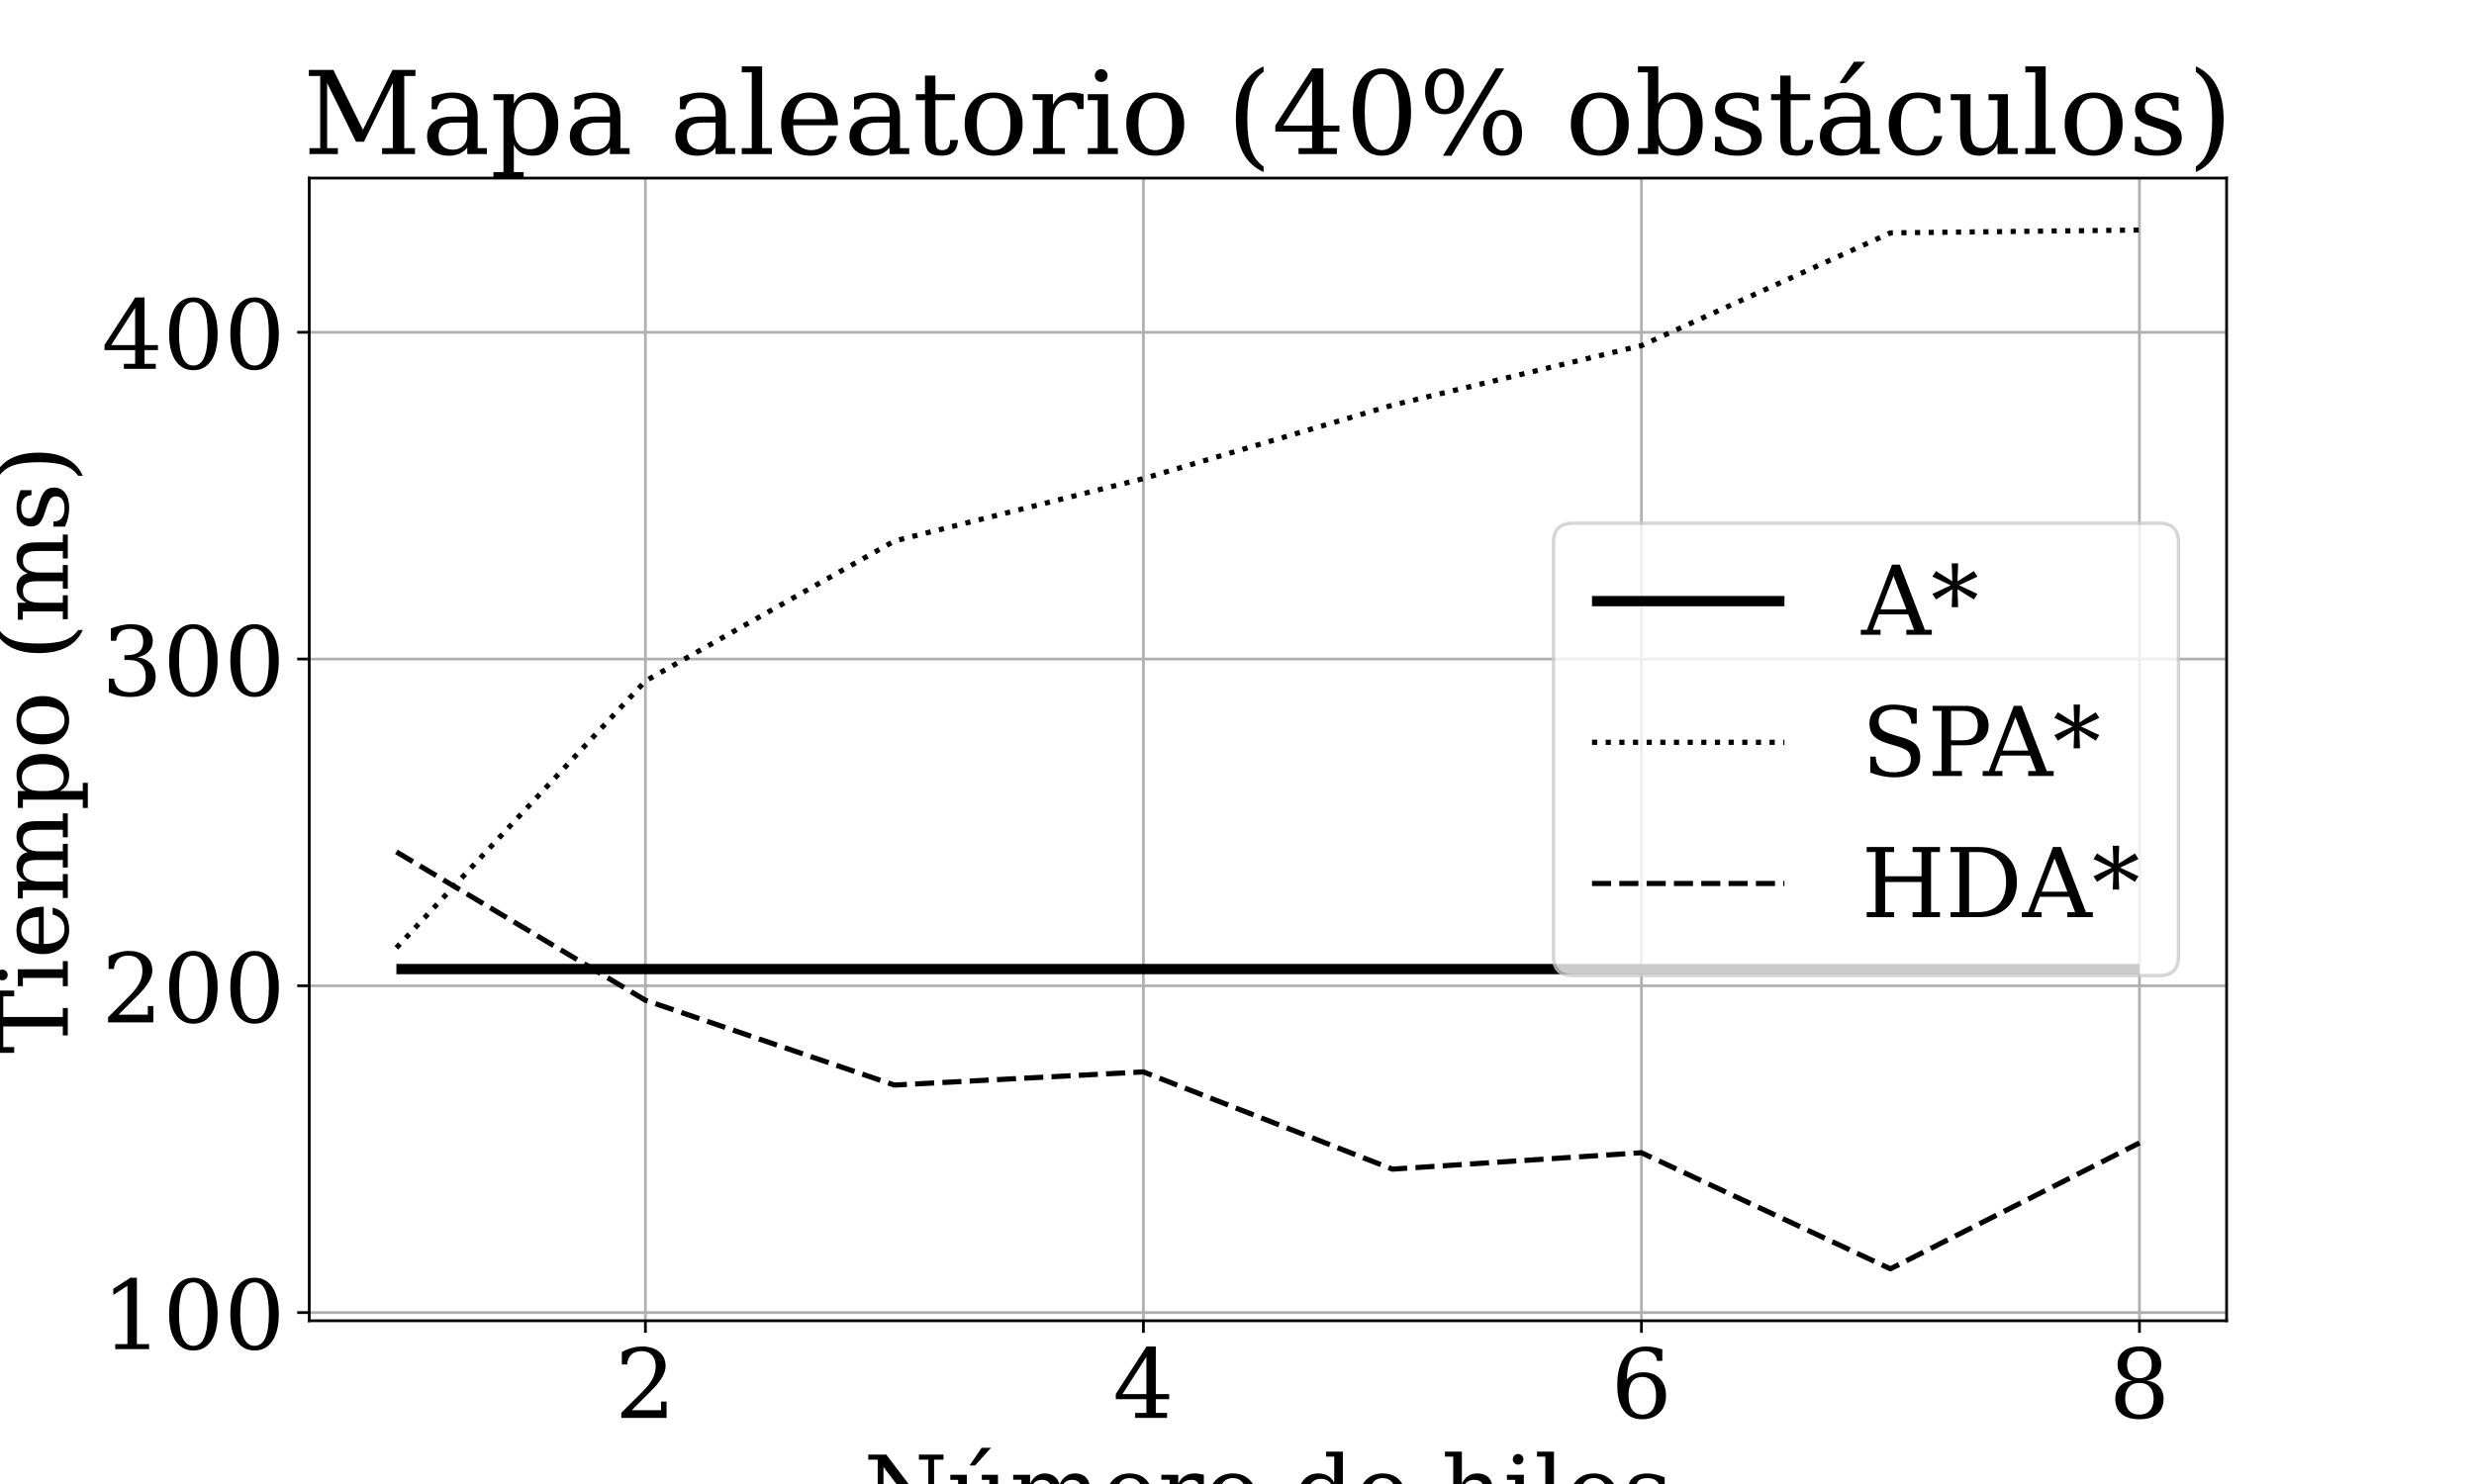
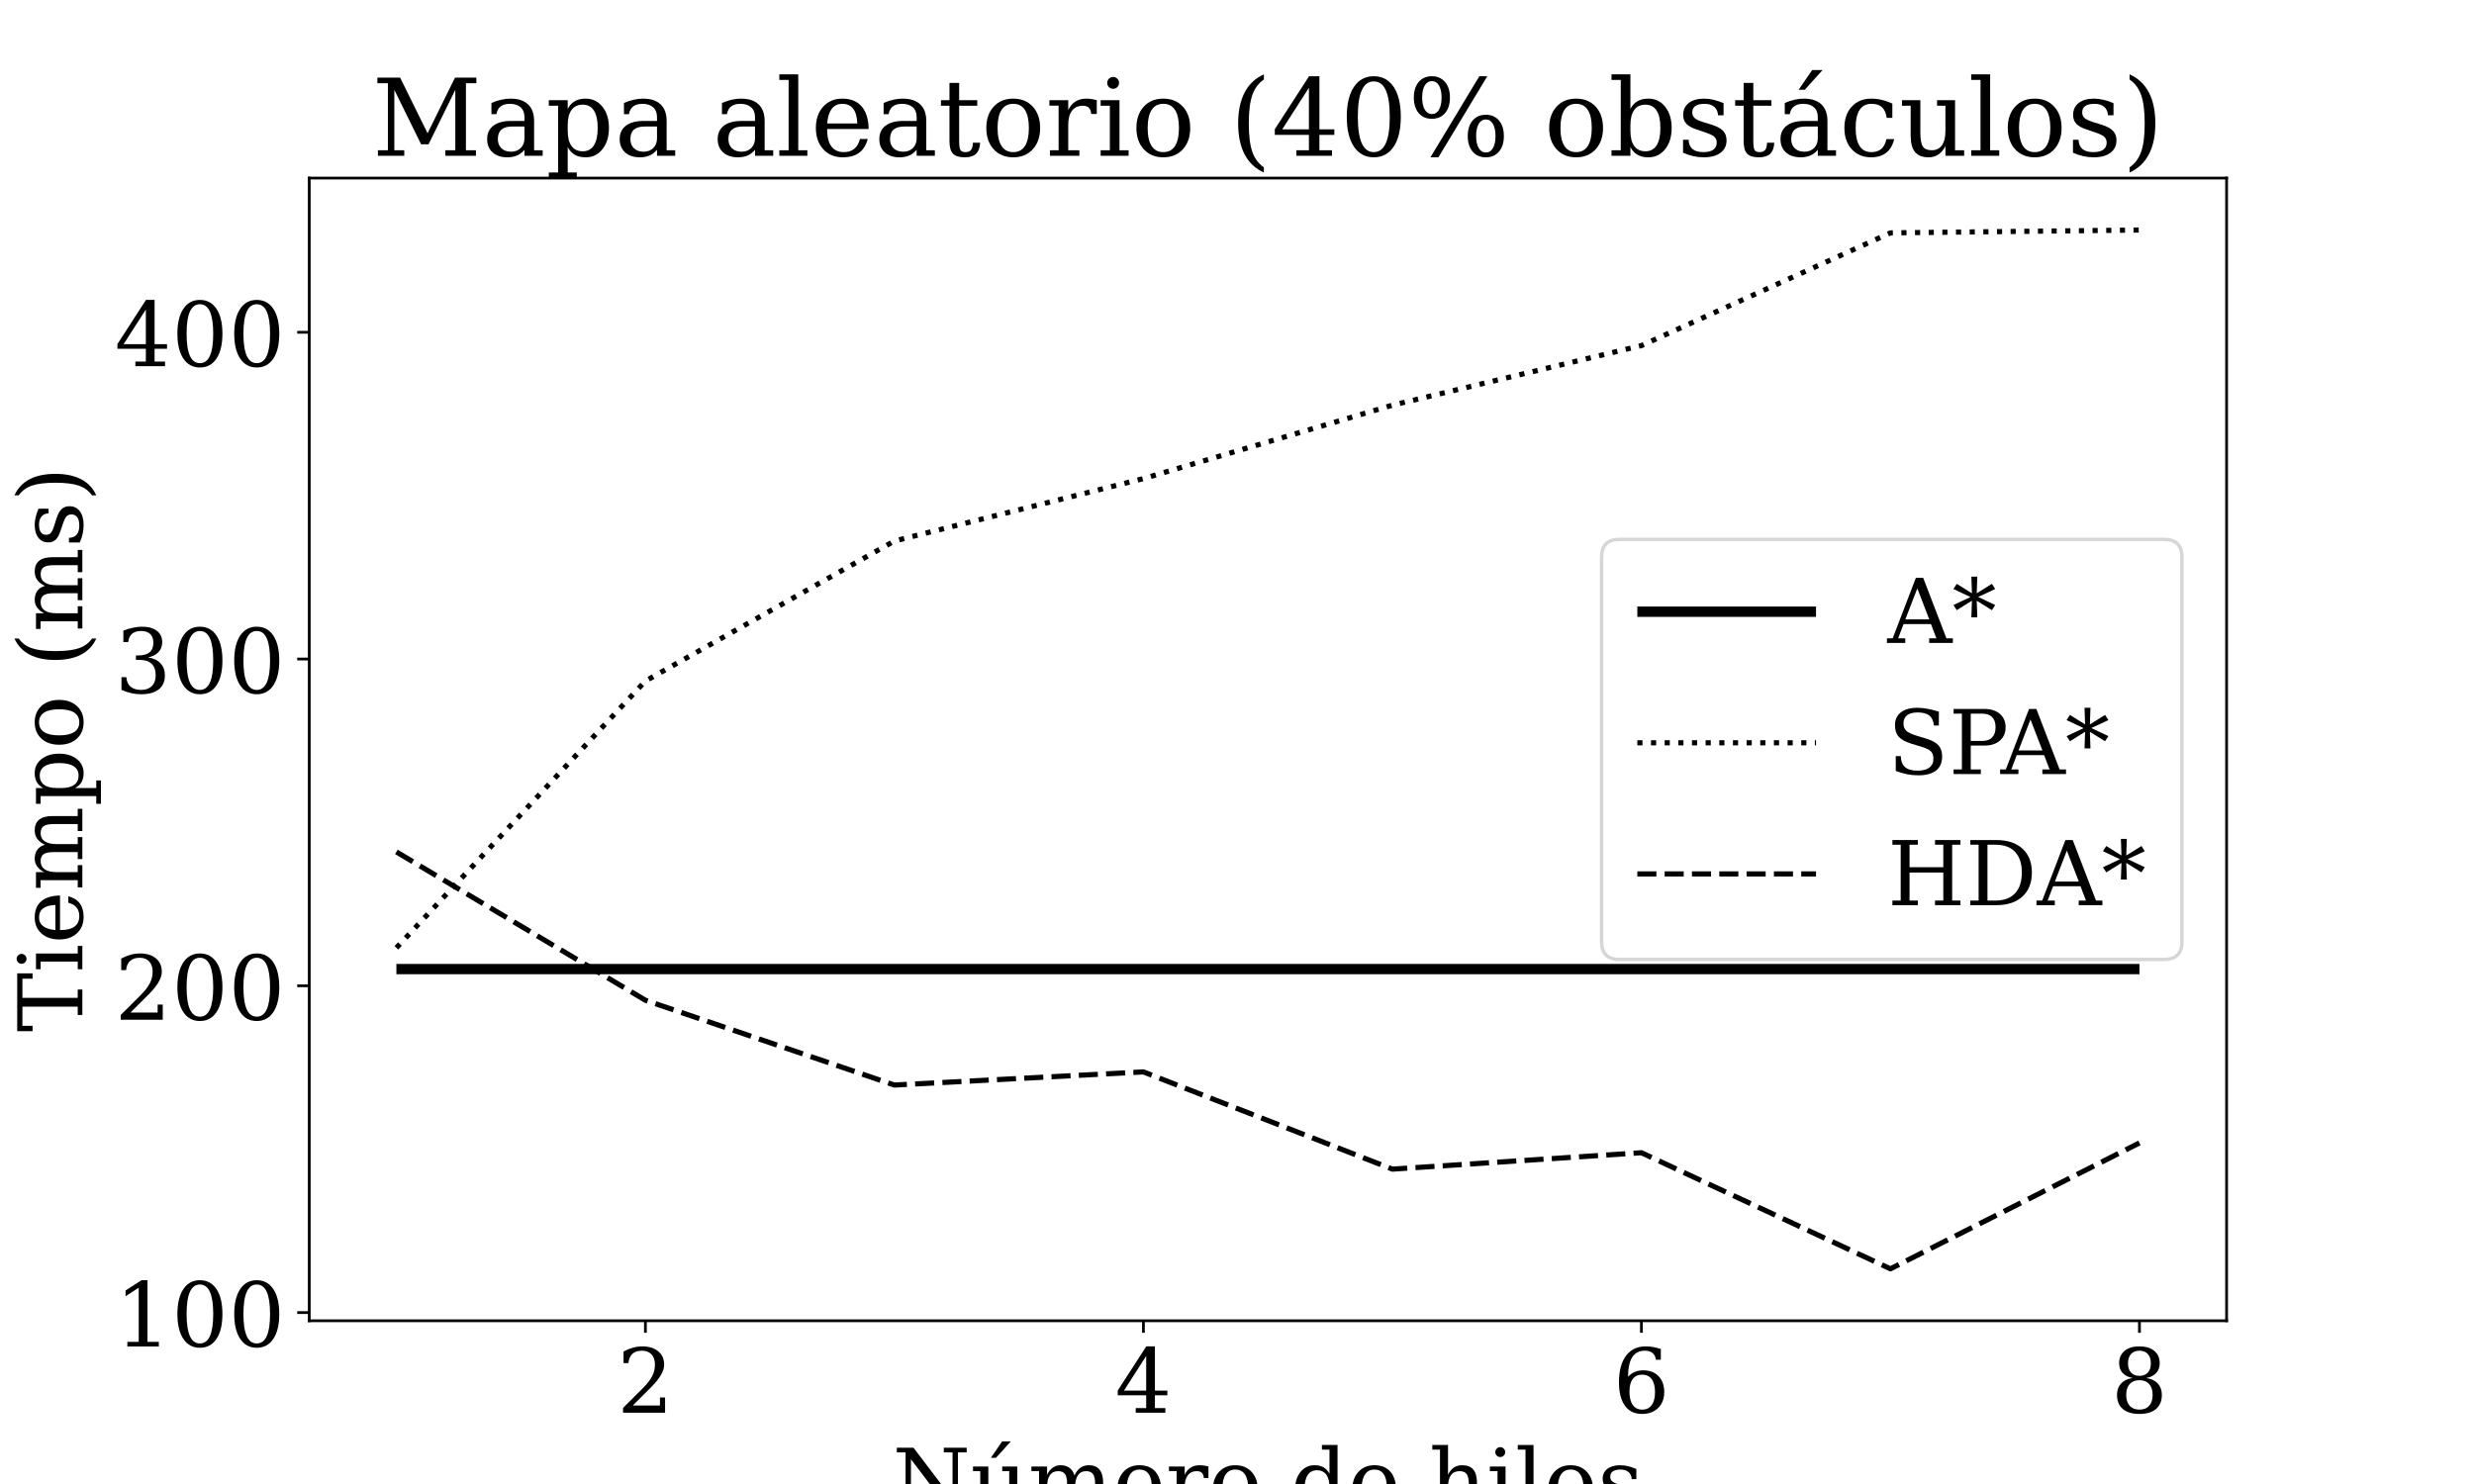
<svg xmlns="http://www.w3.org/2000/svg" xmlns:xlink="http://www.w3.org/1999/xlink" width="720pt" height="432pt" viewBox="0 0 720 432" version="1.1">
  <defs>
    <style type="text/css">*{stroke-linejoin: round; stroke-linecap: butt}</style>
  </defs>
  <g id="figure_1">
    <g id="patch_1">
      <path d="M 0 432  L 720 432  L 720 0  L 0 0  z " style="fill: #ffffff" />
    </g>
    <g id="axes_1">
      <g id="patch_2">
        <path d="M 90 384.48  L 648 384.48  L 648 51.84  L 90 51.84  z " style="fill: #ffffff" />
      </g>
      <g id="matplotlib.axis_1">
        <g id="xtick_1">
          <g id="line2d_1">
-             <path d="M 187.831 384.48  L 187.831 51.84  " clip-path="url(#pb62ec32f4c)" style="fill: none; stroke: #b0b0b0; stroke-width: 0.8; stroke-linecap: square" />
-           </g>
+             <defs>
+               <path id="m785cb57c85" d="M 0 0  L 0 3.5  " style="stroke: #000000; stroke-width: 0.8" />
+             </defs>
+             <g>
+               <use xlink:href="#m785cb57c85" x="187.831" y="384.48" style="stroke: #000000; stroke-width: 0.8" />
+             </g>
+           </g>
+           <g id="text_1">
+             <g transform="translate(179.5599 411.2359) scale(0.26 -0.26)">
+               <defs>
+                 <path id="DejaVuSerif-32" d="M 819 3553  L 469 3553  L 469 4384  Q 803 4563 1142 4656  Q 1481 4750 1806 4750  Q 2534 4750 2956 4397  Q 3378 4044 3378 3438  Q 3378 2753 2422 1800  Q 2347 1728 2309 1691  L 1131 513  L 3078 513  L 3078 1088  L 3444 1088  L 3444 0  L 434 0  L 434 341  L 1850 1753  Q 2319 2222 2519 2614  Q 2719 3006 2719 3438  Q 2719 3909 2473 4175  Q 2228 4441 1797 4441  Q 1350 4441 1106 4219  Q 863 3997 819 3553  z " transform="scale(0.015625)" />
+               </defs>
+               <use xlink:href="#DejaVuSerif-32" />
+             </g>
+           </g>
+         </g>
+         <g id="xtick_2">
          <g id="line2d_2">
-             <defs>
-               <path id="m401ab10295" d="M 0 0  L 0 3.5  " style="stroke: #000000; stroke-width: 0.8" />
-             </defs>
-             <g>
-               <use xlink:href="#m401ab10295" x="187.831" y="384.48" style="stroke: #000000; stroke-width: 0.8" />
-             </g>
-           </g>
-           <g id="text_1">
-             <g transform="translate(178.9237 412.7556) scale(0.28 -0.28)">
-               <defs>
-                 <path id="DejaVuSerif-32" d="M 819 3553  L 469 3553  L 469 4384  Q 803 4563 1142 4656  Q 1481 4750 1806 4750  Q 2534 4750 2956 4397  Q 3378 4044 3378 3438  Q 3378 2753 2422 1800  Q 2347 1728 2309 1691  L 1131 513  L 3078 513  L 3078 1088  L 3444 1088  L 3444 0  L 434 0  L 434 341  L 1850 1753  Q 2319 2222 2519 2614  Q 2719 3006 2719 3438  Q 2719 3909 2473 4175  Q 2228 4441 1797 4441  Q 1350 4441 1106 4219  Q 863 3997 819 3553  z " transform="scale(0.015625)" />
-               </defs>
-               <use xlink:href="#DejaVuSerif-32" />
-             </g>
-           </g>
-         </g>
-         <g id="xtick_2">
+             <g>
+               <use xlink:href="#m785cb57c85" x="332.766" y="384.48" style="stroke: #000000; stroke-width: 0.8" />
+             </g>
+           </g>
+           <g id="text_2">
+             <g transform="translate(324.495 411.2359) scale(0.26 -0.26)">
+               <defs>
+                 <path id="DejaVuSerif-34" d="M 2234 1581  L 2234 4063  L 641 1581  L 2234 1581  z M 3609 0  L 1484 0  L 1484 331  L 2234 331  L 2234 1247  L 197 1247  L 197 1588  L 2241 4750  L 2859 4750  L 2859 1581  L 3750 1581  L 3750 1247  L 2859 1247  L 2859 331  L 3609 331  L 3609 0  z " transform="scale(0.015625)" />
+               </defs>
+               <use xlink:href="#DejaVuSerif-34" />
+             </g>
+           </g>
+         </g>
+         <g id="xtick_3">
          <g id="line2d_3">
-             <path d="M 332.766 384.48  L 332.766 51.84  " clip-path="url(#pb62ec32f4c)" style="fill: none; stroke: #b0b0b0; stroke-width: 0.8; stroke-linecap: square" />
-           </g>
+             <g>
+               <use xlink:href="#m785cb57c85" x="477.701" y="384.48" style="stroke: #000000; stroke-width: 0.8" />
+             </g>
+           </g>
+           <g id="text_3">
+             <g transform="translate(469.43 411.2359) scale(0.26 -0.26)">
+               <defs>
+                 <path id="DejaVuSerif-36" d="M 2094 219  Q 2534 219 2771 542  Q 3009 866 3009 1472  Q 3009 2078 2771 2401  Q 2534 2725 2094 2725  Q 1647 2725 1412 2412  Q 1178 2100 1178 1509  Q 1178 888 1415 553  Q 1653 219 2094 219  z M 1075 2569  Q 1288 2803 1556 2918  Q 1825 3034 2163 3034  Q 2859 3034 3264 2615  Q 3669 2197 3669 1472  Q 3669 763 3233 336  Q 2797 -91 2069 -91  Q 1278 -91 853 498  Q 428 1088 428 2181  Q 428 3406 931 4078  Q 1434 4750 2350 4750  Q 2597 4750 2869 4703  Q 3141 4656 3425 4563  L 3425 3794  L 3072 3794  Q 3034 4109 2831 4275  Q 2628 4441 2284 4441  Q 1678 4441 1381 3981  Q 1084 3522 1075 2569  z " transform="scale(0.015625)" />
+               </defs>
+               <use xlink:href="#DejaVuSerif-36" />
+             </g>
+           </g>
+         </g>
+         <g id="xtick_4">
          <g id="line2d_4">
            <g>
-               <use xlink:href="#m401ab10295" x="332.766" y="384.48" style="stroke: #000000; stroke-width: 0.8" />
-             </g>
-           </g>
-           <g id="text_2">
-             <g transform="translate(323.8587 412.7556) scale(0.28 -0.28)">
-               <defs>
-                 <path id="DejaVuSerif-34" d="M 2234 1581  L 2234 4063  L 641 1581  L 2234 1581  z M 3609 0  L 1484 0  L 1484 331  L 2234 331  L 2234 1247  L 197 1247  L 197 1588  L 2241 4750  L 2859 4750  L 2859 1581  L 3750 1581  L 3750 1247  L 2859 1247  L 2859 331  L 3609 331  L 3609 0  z " transform="scale(0.015625)" />
-               </defs>
-               <use xlink:href="#DejaVuSerif-34" />
-             </g>
-           </g>
-         </g>
-         <g id="xtick_3">
-           <g id="line2d_5">
-             <path d="M 477.701 384.48  L 477.701 51.84  " clip-path="url(#pb62ec32f4c)" style="fill: none; stroke: #b0b0b0; stroke-width: 0.8; stroke-linecap: square" />
-           </g>
-           <g id="line2d_6">
-             <g>
-               <use xlink:href="#m401ab10295" x="477.701" y="384.48" style="stroke: #000000; stroke-width: 0.8" />
-             </g>
-           </g>
-           <g id="text_3">
-             <g transform="translate(468.7938 412.7556) scale(0.28 -0.28)">
-               <defs>
-                 <path id="DejaVuSerif-36" d="M 2094 219  Q 2534 219 2771 542  Q 3009 866 3009 1472  Q 3009 2078 2771 2401  Q 2534 2725 2094 2725  Q 1647 2725 1412 2412  Q 1178 2100 1178 1509  Q 1178 888 1415 553  Q 1653 219 2094 219  z M 1075 2569  Q 1288 2803 1556 2918  Q 1825 3034 2163 3034  Q 2859 3034 3264 2615  Q 3669 2197 3669 1472  Q 3669 763 3233 336  Q 2797 -91 2069 -91  Q 1278 -91 853 498  Q 428 1088 428 2181  Q 428 3406 931 4078  Q 1434 4750 2350 4750  Q 2597 4750 2869 4703  Q 3141 4656 3425 4563  L 3425 3794  L 3072 3794  Q 3034 4109 2831 4275  Q 2628 4441 2284 4441  Q 1678 4441 1381 3981  Q 1084 3522 1075 2569  z " transform="scale(0.015625)" />
-               </defs>
-               <use xlink:href="#DejaVuSerif-36" />
-             </g>
-           </g>
-         </g>
-         <g id="xtick_4">
-           <g id="line2d_7">
-             <path d="M 622.636 384.48  L 622.636 51.84  " clip-path="url(#pb62ec32f4c)" style="fill: none; stroke: #b0b0b0; stroke-width: 0.8; stroke-linecap: square" />
-           </g>
-           <g id="line2d_8">
-             <g>
-               <use xlink:href="#m401ab10295" x="622.636" y="384.48" style="stroke: #000000; stroke-width: 0.8" />
+               <use xlink:href="#m785cb57c85" x="622.636" y="384.48" style="stroke: #000000; stroke-width: 0.8" />
            </g>
          </g>
          <g id="text_4">
-             <g transform="translate(613.7289 412.7556) scale(0.28 -0.28)">
+             <g transform="translate(614.3651 411.2359) scale(0.26 -0.26)">
              <defs>
                <path id="DejaVuSerif-38" d="M 2981 1275  Q 2981 1775 2732 2051  Q 2484 2328 2034 2328  Q 1584 2328 1336 2051  Q 1088 1775 1088 1275  Q 1088 772 1336 495  Q 1584 219 2034 219  Q 2484 219 2732 495  Q 2981 772 2981 1275  z M 2853 3541  Q 2853 3966 2637 4203  Q 2422 4441 2034 4441  Q 1650 4441 1433 4203  Q 1216 3966 1216 3541  Q 1216 3113 1433 2875  Q 1650 2638 2034 2638  Q 2422 2638 2637 2875  Q 2853 3113 2853 3541  z M 2516 2484  Q 3047 2413 3344 2092  Q 3641 1772 3641 1275  Q 3641 619 3225 264  Q 2809 -91 2034 -91  Q 1263 -91 845 264  Q 428 619 428 1275  Q 428 1772 725 2092  Q 1022 2413 1556 2484  Q 1084 2569 832 2842  Q 581 3116 581 3541  Q 581 4103 968 4426  Q 1356 4750 2034 4750  Q 2713 4750 3100 4426  Q 3488 4103 3488 3541  Q 3488 3116 3236 2842  Q 2984 2569 2516 2484  z " transform="scale(0.015625)" />
              </defs>
              <use xlink:href="#DejaVuSerif-38" />
            </g>
          </g>
        </g>
        <g id="text_5">
-           <g transform="translate(251.3191 443.8544) scale(0.28 -0.28)">
+           <g transform="translate(259.7248 440.3991) scale(0.26 -0.26)">
            <defs>
              <path id="DejaVuSerif-4e" d="M 313 0  L 313 331  L 941 331  L 941 4331  L 313 4331  L 313 4666  L 1509 4666  L 4306 984  L 4306 4331  L 3681 4331  L 3681 4666  L 5319 4666  L 5319 4331  L 4691 4331  L 4691 -91  L 4313 -91  L 1325 3841  L 1325 331  L 1953 331  L 1953 0  L 313 0  z " transform="scale(0.015625)" />
              <path id="DejaVuSerif-fa" d="M 2266 3322  L 3341 3322  L 3341 331  L 3884 331  L 3884 0  L 2766 0  L 2766 588  Q 2606 256 2353 82  Q 2100 -91 1766 -91  Q 1213 -91 952 223  Q 691 538 691 1209  L 691 2988  L 172 2988  L 172 3322  L 1269 3322  L 1269 1388  Q 1269 781 1417 556  Q 1566 331 1947 331  Q 2347 331 2556 625  Q 2766 919 2766 1478  L 2766 2988  L 2266 2988  L 2266 3322  z M 2258 5119  L 2880 5119  L 1818 3944  L 1452 3944  L 2258 5119  z " transform="scale(0.015625)" />
              <path id="DejaVuSerif-6d" d="M 3316 2675  Q 3481 3041 3739 3227  Q 3997 3413 4341 3413  Q 4863 3413 5119 3089  Q 5375 2766 5375 2113  L 5375 331  L 5894 331  L 5894 0  L 4300 0  L 4300 331  L 4800 331  L 4800 2047  Q 4800 2556 4650 2772  Q 4500 2988 4153 2988  Q 3769 2988 3567 2697  Q 3366 2406 3366 1850  L 3366 331  L 3866 331  L 3866 0  L 2291 0  L 2291 331  L 2791 331  L 2791 2069  Q 2791 2566 2641 2777  Q 2491 2988 2144 2988  Q 1759 2988 1557 2697  Q 1356 2406 1356 1850  L 1356 331  L 1856 331  L 1856 0  L 263 0  L 263 331  L 781 331  L 781 2994  L 231 2994  L 231 3322  L 1356 3322  L 1356 2731  Q 1516 3063 1762 3238  Q 2009 3413 2322 3413  Q 2709 3413 2968 3220  Q 3228 3028 3316 2675  z " transform="scale(0.015625)" />
              <path id="DejaVuSerif-65" d="M 3469 1600  L 991 1600  L 991 1575  Q 991 903 1244 561  Q 1497 219 1991 219  Q 2369 219 2611 417  Q 2853 616 2950 1006  L 3413 1006  Q 3275 459 2904 184  Q 2534 -91 1931 -91  Q 1203 -91 761 389  Q 319 869 319 1663  Q 319 2450 753 2931  Q 1188 3413 1894 3413  Q 2647 3413 3050 2948  Q 3453 2484 3469 1600  z M 2791 1931  Q 2772 2513 2545 2808  Q 2319 3103 1894 3103  Q 1497 3103 1269 2806  Q 1041 2509 991 1931  L 2791 1931  z " transform="scale(0.015625)" />
              <path id="DejaVuSerif-72" d="M 3059 3328  L 3059 2497  L 2728 2497  Q 2713 2744 2591 2866  Q 2469 2988 2234 2988  Q 1809 2988 1582 2694  Q 1356 2400 1356 1850  L 1356 331  L 2022 331  L 2022 0  L 263 0  L 263 331  L 781 331  L 781 2994  L 231 2994  L 231 3322  L 1356 3322  L 1356 2731  Q 1525 3078 1790 3245  Q 2056 3413 2438 3413  Q 2578 3413 2733 3391  Q 2888 3369 3059 3328  z " transform="scale(0.015625)" />
              <path id="DejaVuSerif-6f" d="M 1925 219  Q 2388 219 2623 584  Q 2859 950 2859 1663  Q 2859 2375 2623 2739  Q 2388 3103 1925 3103  Q 1463 3103 1227 2739  Q 991 2375 991 1663  Q 991 950 1228 584  Q 1466 219 1925 219  z M 1925 -91  Q 1200 -91 759 389  Q 319 869 319 1663  Q 319 2456 758 2934  Q 1197 3413 1925 3413  Q 2653 3413 3092 2934  Q 3531 2456 3531 1663  Q 3531 869 3092 389  Q 2653 -91 1925 -91  z " transform="scale(0.015625)" />
              <path id="DejaVuSerif-20" transform="scale(0.015625)" />
              <path id="DejaVuSerif-64" d="M 3359 331  L 3909 331  L 3909 0  L 2784 0  L 2784 519  Q 2616 206 2355 57  Q 2094 -91 1709 -91  Q 1097 -91 708 395  Q 319 881 319 1663  Q 319 2444 706 2928  Q 1094 3413 1709 3413  Q 2094 3413 2355 3264  Q 2616 3116 2784 2803  L 2784 4531  L 2241 4531  L 2241 4863  L 3359 4863  L 3359 331  z M 2784 1497  L 2784 1825  Q 2784 2422 2554 2737  Q 2325 3053 1888 3053  Q 1444 3053 1217 2703  Q 991 2353 991 1663  Q 991 975 1217 622  Q 1444 269 1888 269  Q 2325 269 2554 583  Q 2784 897 2784 1497  z " transform="scale(0.015625)" />
              <path id="DejaVuSerif-68" d="M 263 0  L 263 331  L 781 331  L 781 4531  L 231 4531  L 231 4863  L 1356 4863  L 1356 2731  Q 1516 3069 1770 3241  Q 2025 3413 2363 3413  Q 2913 3413 3172 3097  Q 3431 2781 3431 2113  L 3431 331  L 3944 331  L 3944 0  L 2356 0  L 2356 331  L 2853 331  L 2853 1931  Q 2853 2541 2704 2764  Q 2556 2988 2175 2988  Q 1775 2988 1565 2697  Q 1356 2406 1356 1850  L 1356 331  L 1856 331  L 1856 0  L 263 0  z " transform="scale(0.015625)" />
              <path id="DejaVuSerif-69" d="M 622 4353  Q 622 4497 726 4603  Q 831 4709 978 4709  Q 1122 4709 1226 4603  Q 1331 4497 1331 4353  Q 1331 4206 1228 4103  Q 1125 4000 978 4000  Q 831 4000 726 4103  Q 622 4206 622 4353  z M 1356 331  L 1900 331  L 1900 0  L 231 0  L 231 331  L 781 331  L 781 2988  L 231 2988  L 231 3322  L 1356 3322  L 1356 331  z " transform="scale(0.015625)" />
              <path id="DejaVuSerif-6c" d="M 1313 331  L 1856 331  L 1856 0  L 184 0  L 184 331  L 738 331  L 738 4531  L 184 4531  L 184 4863  L 1313 4863  L 1313 331  z " transform="scale(0.015625)" />
              <path id="DejaVuSerif-73" d="M 359 184  L 359 959  L 691 959  Q 703 588 923 403  Q 1144 219 1575 219  Q 1963 219 2166 364  Q 2369 509 2369 788  Q 2369 1006 2220 1140  Q 2072 1275 1594 1428  L 1178 1569  Q 750 1706 558 1912  Q 366 2119 366 2438  Q 366 2894 700 3153  Q 1034 3413 1625 3413  Q 1888 3413 2178 3344  Q 2469 3275 2778 3144  L 2778 2419  L 2447 2419  Q 2434 2741 2221 2922  Q 2009 3103 1644 3103  Q 1281 3103 1095 2975  Q 909 2847 909 2591  Q 909 2381 1050 2254  Q 1191 2128 1613 1997  L 2069 1856  Q 2541 1709 2748 1489  Q 2956 1269 2956 922  Q 2956 450 2595 179  Q 2234 -91 1600 -91  Q 1278 -91 972 -22  Q 666 47 359 184  z " transform="scale(0.015625)" />
            </defs>
            <use xlink:href="#DejaVuSerif-4e" />
-             <use xlink:href="#DejaVuSerif-fa" x="87.5" />
-             <use xlink:href="#DejaVuSerif-6d" x="151.904" />
-             <use xlink:href="#DejaVuSerif-65" x="246.729" />
-             <use xlink:href="#DejaVuSerif-72" x="305.908" />
-             <use xlink:href="#DejaVuSerif-6f" x="353.711" />
-             <use xlink:href="#DejaVuSerif-20" x="413.916" />
-             <use xlink:href="#DejaVuSerif-64" x="445.703" />
-             <use xlink:href="#DejaVuSerif-65" x="509.717" />
-             <use xlink:href="#DejaVuSerif-20" x="568.896" />
-             <use xlink:href="#DejaVuSerif-68" x="600.684" />
-             <use xlink:href="#DejaVuSerif-69" x="665.088" />
-             <use xlink:href="#DejaVuSerif-6c" x="697.07" />
-             <use xlink:href="#DejaVuSerif-6f" x="729.053" />
-             <use xlink:href="#DejaVuSerif-73" x="789.258" />
+             <use xlink:href="#DejaVuSerif-fa" transform="translate(87.5 0)" />
+             <use xlink:href="#DejaVuSerif-6d" transform="translate(151.9043 0)" />
+             <use xlink:href="#DejaVuSerif-65" transform="translate(246.7285 0)" />
+             <use xlink:href="#DejaVuSerif-72" transform="translate(305.9082 0)" />
+             <use xlink:href="#DejaVuSerif-6f" transform="translate(353.7109 0)" />
+             <use xlink:href="#DejaVuSerif-20" transform="translate(413.916 0)" />
+             <use xlink:href="#DejaVuSerif-64" transform="translate(445.7031 0)" />
+             <use xlink:href="#DejaVuSerif-65" transform="translate(509.7168 0)" />
+             <use xlink:href="#DejaVuSerif-20" transform="translate(568.8965 0)" />
+             <use xlink:href="#DejaVuSerif-68" transform="translate(600.6836 0)" />
+             <use xlink:href="#DejaVuSerif-69" transform="translate(665.0879 0)" />
+             <use xlink:href="#DejaVuSerif-6c" transform="translate(697.0703 0)" />
+             <use xlink:href="#DejaVuSerif-6f" transform="translate(729.0527 0)" />
+             <use xlink:href="#DejaVuSerif-73" transform="translate(789.2578 0)" />
          </g>
        </g>
      </g>
      <g id="matplotlib.axis_2">
        <g id="ytick_1">
-           <g id="line2d_9">
-             <path d="M 90 382.095  L 648 382.095  " clip-path="url(#pb62ec32f4c)" style="fill: none; stroke: #b0b0b0; stroke-width: 0.8; stroke-linecap: square" />
-           </g>
-           <g id="line2d_10">
-             <defs>
-               <path id="m2ebc4c7db7" d="M 0 0  L -3.5 0  " style="stroke: #000000; stroke-width: 0.8" />
-             </defs>
-             <g>
-               <use xlink:href="#m2ebc4c7db7" x="90" y="382.095" style="stroke: #000000; stroke-width: 0.8" />
+           <g id="line2d_5">
+             <defs>
+               <path id="m418adbdf18" d="M 0 0  L -3.5 0  " style="stroke: #000000; stroke-width: 0.8" />
+             </defs>
+             <g>
+               <use xlink:href="#m418adbdf18" x="90" y="382.095" style="stroke: #000000; stroke-width: 0.8" />
            </g>
          </g>
          <g id="text_6">
-             <g transform="translate(29.555 392.7333) scale(0.28 -0.28)">
+             <g transform="translate(33.3725 391.9734) scale(0.26 -0.26)">
              <defs>
                <path id="DejaVuSerif-31" d="M 909 0  L 909 331  L 1722 331  L 1722 4213  L 781 3603  L 781 4013  L 1919 4750  L 2350 4750  L 2350 331  L 3163 331  L 3163 0  L 909 0  z " transform="scale(0.015625)" />
                <path id="DejaVuSerif-30" d="M 2034 219  Q 2513 219 2750 744  Q 2988 1269 2988 2328  Q 2988 3391 2750 3916  Q 2513 4441 2034 4441  Q 1556 4441 1318 3916  Q 1081 3391 1081 2328  Q 1081 1269 1318 744  Q 1556 219 2034 219  z M 2034 -91  Q 1275 -91 848 546  Q 422 1184 422 2328  Q 422 3475 848 4112  Q 1275 4750 2034 4750  Q 2797 4750 3222 4112  Q 3647 3475 3647 2328  Q 3647 1184 3222 546  Q 2797 -91 2034 -91  z " transform="scale(0.015625)" />
              </defs>
              <use xlink:href="#DejaVuSerif-31" />
-               <use xlink:href="#DejaVuSerif-30" x="63.623" />
-               <use xlink:href="#DejaVuSerif-30" x="127.246" />
+               <use xlink:href="#DejaVuSerif-30" transform="translate(63.62305 0)" />
+               <use xlink:href="#DejaVuSerif-30" transform="translate(127.2461 0)" />
            </g>
          </g>
        </g>
        <g id="ytick_2">
-           <g id="line2d_11">
-             <path d="M 90 286.973  L 648 286.973  " clip-path="url(#pb62ec32f4c)" style="fill: none; stroke: #b0b0b0; stroke-width: 0.8; stroke-linecap: square" />
-           </g>
-           <g id="line2d_12">
-             <g>
-               <use xlink:href="#m2ebc4c7db7" x="90" y="286.973" style="stroke: #000000; stroke-width: 0.8" />
+           <g id="line2d_6">
+             <g>
+               <use xlink:href="#m418adbdf18" x="90" y="286.973" style="stroke: #000000; stroke-width: 0.8" />
            </g>
          </g>
          <g id="text_7">
-             <g transform="translate(29.555 297.6105) scale(0.28 -0.28)">
+             <g transform="translate(33.3725 296.8506) scale(0.26 -0.26)">
              <use xlink:href="#DejaVuSerif-32" />
-               <use xlink:href="#DejaVuSerif-30" x="63.623" />
-               <use xlink:href="#DejaVuSerif-30" x="127.246" />
+               <use xlink:href="#DejaVuSerif-30" transform="translate(63.62305 0)" />
+               <use xlink:href="#DejaVuSerif-30" transform="translate(127.2461 0)" />
            </g>
          </g>
        </g>
        <g id="ytick_3">
-           <g id="line2d_13">
-             <path d="M 90 191.85  L 648 191.85  " clip-path="url(#pb62ec32f4c)" style="fill: none; stroke: #b0b0b0; stroke-width: 0.8; stroke-linecap: square" />
-           </g>
-           <g id="line2d_14">
-             <g>
-               <use xlink:href="#m2ebc4c7db7" x="90" y="191.85" style="stroke: #000000; stroke-width: 0.8" />
+           <g id="line2d_7">
+             <g>
+               <use xlink:href="#m418adbdf18" x="90" y="191.85" style="stroke: #000000; stroke-width: 0.8" />
            </g>
          </g>
          <g id="text_8">
-             <g transform="translate(29.555 202.4877) scale(0.28 -0.28)">
+             <g transform="translate(33.3725 201.7278) scale(0.26 -0.26)">
              <defs>
                <path id="DejaVuSerif-33" d="M 622 4469  Q 988 4606 1323 4678  Q 1659 4750 1953 4750  Q 2638 4750 3022 4454  Q 3406 4159 3406 3634  Q 3406 3213 3140 2930  Q 2875 2647 2388 2547  Q 2963 2466 3280 2130  Q 3597 1794 3597 1259  Q 3597 606 3158 257  Q 2719 -91 1894 -91  Q 1528 -91 1179 -12  Q 831 66 488 225  L 488 1131  L 838 1131  Q 869 681 1141 450  Q 1413 219 1906 219  Q 2384 219 2661 495  Q 2938 772 2938 1253  Q 2938 1803 2653 2086  Q 2369 2369 1819 2369  L 1522 2369  L 1522 2688  L 1678 2688  Q 2225 2688 2498 2914  Q 2772 3141 2772 3597  Q 2772 4006 2547 4223  Q 2322 4441 1900 4441  Q 1478 4441 1245 4241  Q 1013 4041 972 3647  L 622 3647  L 622 4469  z " transform="scale(0.015625)" />
              </defs>
              <use xlink:href="#DejaVuSerif-33" />
-               <use xlink:href="#DejaVuSerif-30" x="63.623" />
-               <use xlink:href="#DejaVuSerif-30" x="127.246" />
+               <use xlink:href="#DejaVuSerif-30" transform="translate(63.62305 0)" />
+               <use xlink:href="#DejaVuSerif-30" transform="translate(127.2461 0)" />
            </g>
          </g>
        </g>
        <g id="ytick_4">
-           <g id="line2d_15">
-             <path d="M 90 96.727  L 648 96.727  " clip-path="url(#pb62ec32f4c)" style="fill: none; stroke: #b0b0b0; stroke-width: 0.8; stroke-linecap: square" />
-           </g>
-           <g id="line2d_16">
-             <g>
-               <use xlink:href="#m2ebc4c7db7" x="90" y="96.727" style="stroke: #000000; stroke-width: 0.8" />
+           <g id="line2d_8">
+             <g>
+               <use xlink:href="#m418adbdf18" x="90" y="96.727" style="stroke: #000000; stroke-width: 0.8" />
            </g>
          </g>
          <g id="text_9">
-             <g transform="translate(29.555 107.3649) scale(0.28 -0.28)">
+             <g transform="translate(33.3725 106.6051) scale(0.26 -0.26)">
              <use xlink:href="#DejaVuSerif-34" />
-               <use xlink:href="#DejaVuSerif-30" x="63.623" />
-               <use xlink:href="#DejaVuSerif-30" x="127.246" />
+               <use xlink:href="#DejaVuSerif-30" transform="translate(63.62305 0)" />
+               <use xlink:href="#DejaVuSerif-30" transform="translate(127.2461 0)" />
            </g>
          </g>
        </g>
        <g id="text_10">
-           <g transform="translate(19.73187 306.7625) rotate(-90) scale(0.28 -0.28)">
+           <g transform="translate(23.96531 300.4337) rotate(-90) scale(0.26 -0.26)">
            <defs>
              <path id="DejaVuSerif-54" d="M 1222 0  L 1222 331  L 1819 331  L 1819 4294  L 447 4294  L 447 3566  L 63 3566  L 63 4666  L 4206 4666  L 4206 3566  L 3822 3566  L 3822 4294  L 2450 4294  L 2450 331  L 3047 331  L 3047 0  L 1222 0  z " transform="scale(0.015625)" />
              <path id="DejaVuSerif-70" d="M 1313 1825  L 1313 1497  Q 1313 897 1542 583  Q 1772 269 2209 269  Q 2650 269 2876 622  Q 3103 975 3103 1663  Q 3103 2353 2876 2703  Q 2650 3053 2209 3053  Q 1772 3053 1542 2737  Q 1313 2422 1313 1825  z M 738 2988  L 184 2988  L 184 3322  L 1313 3322  L 1313 2803  Q 1481 3116 1742 3264  Q 2003 3413 2388 3413  Q 3000 3413 3387 2928  Q 3775 2444 3775 1663  Q 3775 881 3387 395  Q 3000 -91 2388 -91  Q 2003 -91 1742 57  Q 1481 206 1313 519  L 1313 -997  L 1856 -997  L 1856 -1331  L 184 -1331  L 184 -997  L 738 -997  L 738 2988  z " transform="scale(0.015625)" />
              <path id="DejaVuSerif-28" d="M 2041 -997  Q 1281 -656 893 83  Q 506 822 506 1931  Q 506 3044 893 3783  Q 1281 4522 2041 4863  L 2041 4556  Q 1559 4225 1350 3623  Q 1141 3022 1141 1931  Q 1141 844 1350 242  Q 1559 -359 2041 -691  L 2041 -997  z " transform="scale(0.015625)" />
              <path id="DejaVuSerif-29" d="M 453 -997  L 453 -691  Q 934 -359 1145 242  Q 1356 844 1356 1931  Q 1356 3022 1145 3623  Q 934 4225 453 4556  L 453 4863  Q 1216 4522 1603 3783  Q 1991 3044 1991 1931  Q 1991 822 1603 83  Q 1216 -656 453 -997  z " transform="scale(0.015625)" />
            </defs>
            <use xlink:href="#DejaVuSerif-54" />
-             <use xlink:href="#DejaVuSerif-69" x="66.699" />
-             <use xlink:href="#DejaVuSerif-65" x="98.682" />
-             <use xlink:href="#DejaVuSerif-6d" x="157.861" />
-             <use xlink:href="#DejaVuSerif-70" x="252.686" />
-             <use xlink:href="#DejaVuSerif-6f" x="316.699" />
-             <use xlink:href="#DejaVuSerif-20" x="376.904" />
-             <use xlink:href="#DejaVuSerif-28" x="408.691" />
-             <use xlink:href="#DejaVuSerif-6d" x="447.705" />
-             <use xlink:href="#DejaVuSerif-73" x="542.529" />
-             <use xlink:href="#DejaVuSerif-29" x="593.848" />
+             <use xlink:href="#DejaVuSerif-69" transform="translate(66.69922 0)" />
+             <use xlink:href="#DejaVuSerif-65" transform="translate(98.68164 0)" />
+             <use xlink:href="#DejaVuSerif-6d" transform="translate(157.8613 0)" />
+             <use xlink:href="#DejaVuSerif-70" transform="translate(252.6855 0)" />
+             <use xlink:href="#DejaVuSerif-6f" transform="translate(316.6992 0)" />
+             <use xlink:href="#DejaVuSerif-20" transform="translate(376.9043 0)" />
+             <use xlink:href="#DejaVuSerif-28" transform="translate(408.6914 0)" />
+             <use xlink:href="#DejaVuSerif-6d" transform="translate(447.7051 0)" />
+             <use xlink:href="#DejaVuSerif-73" transform="translate(542.5293 0)" />
+             <use xlink:href="#DejaVuSerif-29" transform="translate(593.8477 0)" />
          </g>
        </g>
      </g>
      <g id="LineCollection_1">
-         <path d="M 115.364 282.109  L 622.636 282.109  " clip-path="url(#pb62ec32f4c)" style="fill: none; stroke: #000000; stroke-width: 3" />
-       </g>
-       <g id="line2d_17">
-         <path d="M 115.364 275.915  L 187.831 198.243  L 260.299 157.483  L 332.766 139.323  L 405.234 117.948  L 477.701 100.602  L 550.169 67.79  L 622.636 66.96  " clip-path="url(#pb62ec32f4c)" style="fill: none; stroke-dasharray: 1.5,2.475; stroke-dashoffset: 0; stroke: #000000; stroke-width: 1.5" />
-       </g>
-       <g id="line2d_18">
-         <path d="M 115.364 247.993  L 187.831 291.182  L 260.299 315.864  L 332.766 312.037  L 405.234 340.341  L 477.701 335.563  L 550.169 369.36  L 622.636 332.712  " clip-path="url(#pb62ec32f4c)" style="fill: none; stroke-dasharray: 5.55,2.4; stroke-dashoffset: 0; stroke: #000000; stroke-width: 1.5" />
+         <path d="M 115.364 282.109  L 622.636 282.109  " clip-path="url(#p98c2e01024)" style="fill: none; stroke: #000000; stroke-width: 3" />
+       </g>
+       <g id="line2d_9">
+         <path d="M 115.364 275.915  L 187.831 198.243  L 260.299 157.483  L 332.766 139.323  L 405.234 117.948  L 477.701 100.602  L 550.169 67.79  L 622.636 66.96  " clip-path="url(#p98c2e01024)" style="fill: none; stroke-dasharray: 1.5,2.475; stroke-dashoffset: 0; stroke: #000000; stroke-width: 1.5" />
+       </g>
+       <g id="line2d_10">
+         <path d="M 115.364 247.993  L 187.831 291.182  L 260.299 315.864  L 332.766 312.037  L 405.234 340.341  L 477.701 335.563  L 550.169 369.36  L 622.636 332.712  " clip-path="url(#p98c2e01024)" style="fill: none; stroke-dasharray: 5.55,2.4; stroke-dashoffset: 0; stroke: #000000; stroke-width: 1.5" />
      </g>
      <g id="patch_3">
        <path d="M 90 384.48  L 90 51.84  " style="fill: none; stroke: #000000; stroke-width: 0.8; stroke-linejoin: miter; stroke-linecap: square" />
      </g>
      <g id="patch_4">
        <path d="M 648 384.48  L 648 51.84  " style="fill: none; stroke: #000000; stroke-width: 0.8; stroke-linejoin: miter; stroke-linecap: square" />
      </g>
      <g id="patch_5">
        <path d="M 90 384.48  L 648 384.48  " style="fill: none; stroke: #000000; stroke-width: 0.8; stroke-linejoin: miter; stroke-linecap: square" />
      </g>
      <g id="patch_6">
        <path d="M 90 51.84  L 648 51.84  " style="fill: none; stroke: #000000; stroke-width: 0.8; stroke-linejoin: miter; stroke-linecap: square" />
      </g>
      <g id="text_11">
-         <g transform="translate(88.21425 44.85225) scale(0.336 -0.336)">
+         <g transform="translate(108.2704 45.35137) scale(0.312 -0.312)">
          <defs>
            <path id="DejaVuSerif-4d" d="M 353 0  L 353 331  L 947 331  L 947 4331  L 319 4331  L 319 4666  L 1678 4666  L 3316 1344  L 4953 4666  L 6228 4666  L 6228 4331  L 5606 4331  L 5606 331  L 6203 331  L 6203 0  L 4378 0  L 4378 331  L 4972 331  L 4972 3938  L 3372 684  L 2931 684  L 1331 3938  L 1331 331  L 1925 331  L 1925 0  L 353 0  z " transform="scale(0.015625)" />
            <path id="DejaVuSerif-61" d="M 2547 1044  L 2547 1747  L 1806 1747  Q 1378 1747 1168 1562  Q 959 1378 959 997  Q 959 650 1171 447  Q 1384 244 1747 244  Q 2106 244 2326 466  Q 2547 688 2547 1044  z M 3122 2075  L 3122 331  L 3634 331  L 3634 0  L 2547 0  L 2547 359  Q 2356 128 2106 18  Q 1856 -91 1522 -91  Q 969 -91 644 203  Q 319 497 319 997  Q 319 1513 691 1797  Q 1063 2081 1741 2081  L 2547 2081  L 2547 2309  Q 2547 2688 2317 2895  Q 2088 3103 1672 3103  Q 1328 3103 1125 2947  Q 922 2791 872 2484  L 575 2484  L 575 3156  Q 875 3284 1158 3348  Q 1441 3413 1709 3413  Q 2400 3413 2761 3070  Q 3122 2728 3122 2075  z " transform="scale(0.015625)" />
            <path id="DejaVuSerif-74" d="M 691 2988  L 184 2988  L 184 3322  L 691 3322  L 691 4353  L 1269 4353  L 1269 3322  L 2350 3322  L 2350 2988  L 1269 2988  L 1269 878  Q 1269 456 1350 337  Q 1431 219 1650 219  Q 1875 219 1978 351  Q 2081 484 2088 781  L 2522 781  Q 2497 328 2275 118  Q 2053 -91 1600 -91  Q 1103 -91 897 129  Q 691 350 691 878  L 691 2988  z " transform="scale(0.015625)" />
            <path id="DejaVuSerif-25" d="M 1434 4459  Q 1159 4459 1004 4200  Q 850 3941 850 3475  Q 850 3016 1008 2753  Q 1166 2491 1434 2491  Q 1700 2491 1854 2752  Q 2009 3013 2009 3475  Q 2009 3938 1854 4198  Q 1700 4459 1434 4459  z M 4653 2169  Q 4381 2169 4226 1906  Q 4072 1644 4072 1178  Q 4072 719 4228 458  Q 4384 197 4653 197  Q 4922 197 5075 458  Q 5228 719 5228 1178  Q 5228 1641 5073 1905  Q 4919 2169 4653 2169  z M 4653 2450  Q 5147 2450 5437 2106  Q 5728 1763 5728 1178  Q 5728 594 5436 251  Q 5144 -91 4653 -91  Q 4153 -91 3862 251  Q 3572 594 3572 1178  Q 3572 1766 3864 2108  Q 4156 2450 4653 2450  z M 4263 4750  L 4738 4750  L 1819 -91  L 1344 -91  L 4263 4750  z M 1428 4750  Q 1922 4750 2215 4408  Q 2509 4066 2509 3481  Q 2509 2891 2217 2550  Q 1925 2209 1428 2209  Q 931 2209 642 2551  Q 353 2894 353 3481  Q 353 4063 643 4406  Q 934 4750 1428 4750  z " transform="scale(0.015625)" />
            <path id="DejaVuSerif-62" d="M 738 331  L 738 4531  L 184 4531  L 184 4863  L 1313 4863  L 1313 2803  Q 1481 3116 1742 3264  Q 2003 3413 2388 3413  Q 3000 3413 3387 2928  Q 3775 2444 3775 1663  Q 3775 881 3387 395  Q 3000 -91 2388 -91  Q 2003 -91 1742 57  Q 1481 206 1313 519  L 1313 0  L 184 0  L 184 331  L 738 331  z M 1313 1497  Q 1313 897 1542 583  Q 1772 269 2209 269  Q 2650 269 2876 622  Q 3103 975 3103 1663  Q 3103 2353 2876 2703  Q 2650 3053 2209 3053  Q 1772 3053 1542 2737  Q 1313 2422 1313 1825  L 1313 1497  z " transform="scale(0.015625)" />
            <path id="DejaVuSerif-e1" d="M 2547 1044  L 2547 1747  L 1806 1747  Q 1378 1747 1168 1562  Q 959 1378 959 997  Q 959 650 1171 447  Q 1384 244 1747 244  Q 2106 244 2326 466  Q 2547 688 2547 1044  z M 3122 2075  L 3122 331  L 3634 331  L 3634 0  L 2547 0  L 2547 359  Q 2356 128 2106 18  Q 1856 -91 1522 -91  Q 969 -91 644 203  Q 319 497 319 997  Q 319 1513 691 1797  Q 1063 2081 1741 2081  L 2547 2081  L 2547 2309  Q 2547 2688 2317 2895  Q 2088 3103 1672 3103  Q 1328 3103 1125 2947  Q 922 2791 872 2484  L 575 2484  L 575 3156  Q 875 3284 1158 3348  Q 1441 3413 1709 3413  Q 2400 3413 2761 3070  Q 3122 2728 3122 2075  z M 2210 5119  L 2832 5119  L 1770 3944  L 1404 3944  L 2210 5119  z " transform="scale(0.015625)" />
            <path id="DejaVuSerif-63" d="M 3291 997  Q 3169 466 2822 187  Q 2475 -91 1925 -91  Q 1200 -91 759 389  Q 319 869 319 1663  Q 319 2459 759 2936  Q 1200 3413 1925 3413  Q 2241 3413 2553 3339  Q 2866 3266 3181 3116  L 3181 2266  L 2847 2266  Q 2781 2703 2561 2903  Q 2341 3103 1931 3103  Q 1466 3103 1228 2742  Q 991 2381 991 1663  Q 991 944 1227 581  Q 1463 219 1931 219  Q 2303 219 2525 412  Q 2747 606 2828 997  L 3291 997  z " transform="scale(0.015625)" />
            <path id="DejaVuSerif-75" d="M 2266 3322  L 3341 3322  L 3341 331  L 3884 331  L 3884 0  L 2766 0  L 2766 588  Q 2606 256 2353 82  Q 2100 -91 1766 -91  Q 1213 -91 952 223  Q 691 538 691 1209  L 691 2988  L 172 2988  L 172 3322  L 1269 3322  L 1269 1388  Q 1269 781 1417 556  Q 1566 331 1947 331  Q 2347 331 2556 625  Q 2766 919 2766 1478  L 2766 2988  L 2266 2988  L 2266 3322  z " transform="scale(0.015625)" />
          </defs>
          <use xlink:href="#DejaVuSerif-4d" />
-           <use xlink:href="#DejaVuSerif-61" x="102.393" />
-           <use xlink:href="#DejaVuSerif-70" x="162.012" />
-           <use xlink:href="#DejaVuSerif-61" x="226.025" />
-           <use xlink:href="#DejaVuSerif-20" x="285.645" />
-           <use xlink:href="#DejaVuSerif-61" x="317.432" />
-           <use xlink:href="#DejaVuSerif-6c" x="377.051" />
-           <use xlink:href="#DejaVuSerif-65" x="409.033" />
-           <use xlink:href="#DejaVuSerif-61" x="468.213" />
-           <use xlink:href="#DejaVuSerif-74" x="527.832" />
-           <use xlink:href="#DejaVuSerif-6f" x="568.018" />
-           <use xlink:href="#DejaVuSerif-72" x="628.223" />
-           <use xlink:href="#DejaVuSerif-69" x="676.025" />
-           <use xlink:href="#DejaVuSerif-6f" x="708.008" />
-           <use xlink:href="#DejaVuSerif-20" x="768.213" />
-           <use xlink:href="#DejaVuSerif-28" x="800" />
-           <use xlink:href="#DejaVuSerif-34" x="839.014" />
-           <use xlink:href="#DejaVuSerif-30" x="902.637" />
-           <use xlink:href="#DejaVuSerif-25" x="966.26" />
-           <use xlink:href="#DejaVuSerif-20" x="1061.279" />
-           <use xlink:href="#DejaVuSerif-6f" x="1093.066" />
-           <use xlink:href="#DejaVuSerif-62" x="1153.271" />
-           <use xlink:href="#DejaVuSerif-73" x="1217.285" />
-           <use xlink:href="#DejaVuSerif-74" x="1268.604" />
-           <use xlink:href="#DejaVuSerif-e1" x="1308.789" />
-           <use xlink:href="#DejaVuSerif-63" x="1368.408" />
-           <use xlink:href="#DejaVuSerif-75" x="1424.414" />
-           <use xlink:href="#DejaVuSerif-6c" x="1488.818" />
-           <use xlink:href="#DejaVuSerif-6f" x="1520.801" />
-           <use xlink:href="#DejaVuSerif-73" x="1581.006" />
-           <use xlink:href="#DejaVuSerif-29" x="1632.324" />
+           <use xlink:href="#DejaVuSerif-61" transform="translate(102.3926 0)" />
+           <use xlink:href="#DejaVuSerif-70" transform="translate(162.0117 0)" />
+           <use xlink:href="#DejaVuSerif-61" transform="translate(226.0254 0)" />
+           <use xlink:href="#DejaVuSerif-20" transform="translate(285.6445 0)" />
+           <use xlink:href="#DejaVuSerif-61" transform="translate(317.4316 0)" />
+           <use xlink:href="#DejaVuSerif-6c" transform="translate(377.0508 0)" />
+           <use xlink:href="#DejaVuSerif-65" transform="translate(409.0332 0)" />
+           <use xlink:href="#DejaVuSerif-61" transform="translate(468.2129 0)" />
+           <use xlink:href="#DejaVuSerif-74" transform="translate(527.832 0)" />
+           <use xlink:href="#DejaVuSerif-6f" transform="translate(568.0176 0)" />
+           <use xlink:href="#DejaVuSerif-72" transform="translate(628.2227 0)" />
+           <use xlink:href="#DejaVuSerif-69" transform="translate(676.0254 0)" />
+           <use xlink:href="#DejaVuSerif-6f" transform="translate(708.0078 0)" />
+           <use xlink:href="#DejaVuSerif-20" transform="translate(768.2129 0)" />
+           <use xlink:href="#DejaVuSerif-28" transform="translate(800 0)" />
+           <use xlink:href="#DejaVuSerif-34" transform="translate(839.0137 0)" />
+           <use xlink:href="#DejaVuSerif-30" transform="translate(902.6367 0)" />
+           <use xlink:href="#DejaVuSerif-25" transform="translate(966.2598 0)" />
+           <use xlink:href="#DejaVuSerif-20" transform="translate(1061.279 0)" />
+           <use xlink:href="#DejaVuSerif-6f" transform="translate(1093.066 0)" />
+           <use xlink:href="#DejaVuSerif-62" transform="translate(1153.271 0)" />
+           <use xlink:href="#DejaVuSerif-73" transform="translate(1217.285 0)" />
+           <use xlink:href="#DejaVuSerif-74" transform="translate(1268.604 0)" />
+           <use xlink:href="#DejaVuSerif-e1" transform="translate(1308.789 0)" />
+           <use xlink:href="#DejaVuSerif-63" transform="translate(1368.408 0)" />
+           <use xlink:href="#DejaVuSerif-75" transform="translate(1424.414 0)" />
+           <use xlink:href="#DejaVuSerif-6c" transform="translate(1488.818 0)" />
+           <use xlink:href="#DejaVuSerif-6f" transform="translate(1520.801 0)" />
+           <use xlink:href="#DejaVuSerif-73" transform="translate(1581.006 0)" />
+           <use xlink:href="#DejaVuSerif-29" transform="translate(1632.324 0)" />
        </g>
      </g>
      <g id="legend_1">
        <g id="patch_7">
-           <path d="M 457.714 284.008  L 628.4 284.008  Q 634 284.008 634 278.408  L 634 157.912  Q 634 152.312 628.4 152.312  L 457.714 152.312  Q 452.114 152.312 452.114 157.912  L 452.114 278.408  Q 452.114 284.008 457.714 284.008  z " style="fill: #ffffff; opacity: 0.8; stroke: #cccccc; stroke-linejoin: miter" />
-         </g>
-         <g id="line2d_19">
-           <path d="M 463.314 174.988  L 519.314 174.988  " style="fill: none; stroke: #000000; stroke-width: 3" />
+           <path d="M 471.306 279.305  L 629.8 279.305  Q 635 279.305 635 274.105  L 635 162.215  Q 635 157.015 629.8 157.015  L 471.306 157.015  Q 466.106 157.015 466.106 162.215  L 466.106 274.105  Q 466.106 279.305 471.306 279.305  z " style="fill: #ffffff; opacity: 0.8; stroke: #cccccc; stroke-linejoin: miter" />
+         </g>
+         <g id="line2d_11">
+           <path d="M 476.506 178.071  L 528.506 178.071  " style="fill: none; stroke: #000000; stroke-width: 3" />
        </g>
        <g id="text_12">
-           <g transform="translate(541.7138 184.7875) scale(0.28 -0.28)">
+           <g transform="translate(549.3056 187.1712) scale(0.26 -0.26)">
            <defs>
              <path id="DejaVuSerif-41" d="M 1281 1691  L 2994 1691  L 2138 3909  L 1281 1691  z M -38 0  L -38 331  L 372 331  L 2034 4666  L 2559 4666  L 4225 331  L 4684 331  L 4684 0  L 2988 0  L 2988 331  L 3506 331  L 3116 1356  L 1153 1356  L 763 331  L 1275 331  L 1275 0  L -38 0  z " transform="scale(0.015625)" />
              <path id="DejaVuSerif-2a" d="M 3097 3866  L 1875 3297  L 3097 2719  L 2859 2350  L 1772 3028  L 1813 1838  L 1388 1838  L 1428 3028  L 341 2350  L 103 2719  L 1325 3291  L 103 3866  L 341 4238  L 1428 3559  L 1388 4750  L 1813 4750  L 1772 3559  L 2859 4238  L 3097 3866  z " transform="scale(0.015625)" />
            </defs>
            <use xlink:href="#DejaVuSerif-41" />
-             <use xlink:href="#DejaVuSerif-2a" x="72.217" />
-           </g>
-         </g>
-         <g id="line2d_20">
-           <path d="M 463.314 216.086  L 491.314 216.086  L 519.314 216.086  " style="fill: none; stroke-dasharray: 1.5,2.475; stroke-dashoffset: 0; stroke: #000000; stroke-width: 1.5" />
+             <use xlink:href="#DejaVuSerif-2a" transform="translate(72.2168 0)" />
+           </g>
+         </g>
+         <g id="line2d_12">
+           <path d="M 476.506 216.234  L 502.506 216.234  L 528.506 216.234  " style="fill: none; stroke-dasharray: 1.5,2.475; stroke-dashoffset: 0; stroke: #000000; stroke-width: 1.5" />
        </g>
        <g id="text_13">
-           <g transform="translate(541.7138 225.8862) scale(0.28 -0.28)">
+           <g transform="translate(549.3056 225.3344) scale(0.26 -0.26)">
            <defs>
              <path id="DejaVuSerif-53" d="M 594 225  L 594 1288  L 953 1284  Q 969 753 1261 498  Q 1553 244 2150 244  Q 2706 244 2998 464  Q 3291 684 3291 1106  Q 3291 1444 3114 1625  Q 2938 1806 2369 1978  L 1753 2163  Q 1084 2366 811 2669  Q 538 2972 538 3500  Q 538 4094 959 4422  Q 1381 4750 2144 4750  Q 2469 4750 2856 4679  Q 3244 4609 3681 4475  L 3681 3481  L 3328 3481  Q 3275 3975 2998 4195  Q 2722 4416 2156 4416  Q 1663 4416 1405 4214  Q 1147 4013 1147 3628  Q 1147 3294 1340 3103  Q 1534 2913 2163 2725  L 2741 2553  Q 3375 2363 3645 2067  Q 3916 1772 3916 1275  Q 3916 597 3481 253  Q 3047 -91 2188 -91  Q 1803 -91 1404 -12  Q 1006 66 594 225  z " transform="scale(0.015625)" />
              <path id="DejaVuSerif-50" d="M 1581 2375  L 2406 2375  Q 2872 2375 3115 2626  Q 3359 2878 3359 3353  Q 3359 3831 3115 4081  Q 2872 4331 2406 4331  L 1581 4331  L 1581 2375  z M 353 0  L 353 331  L 947 331  L 947 4331  L 353 4331  L 353 4666  L 2559 4666  Q 3259 4666 3668 4311  Q 4078 3956 4078 3353  Q 4078 2753 3668 2397  Q 3259 2041 2559 2041  L 1581 2041  L 1581 331  L 2303 331  L 2303 0  L 353 0  z " transform="scale(0.015625)" />
            </defs>
            <use xlink:href="#DejaVuSerif-53" />
-             <use xlink:href="#DejaVuSerif-50" x="68.506" />
-             <use xlink:href="#DejaVuSerif-41" x="126.666" />
-             <use xlink:href="#DejaVuSerif-2a" x="198.883" />
-           </g>
-         </g>
-         <g id="line2d_21">
-           <path d="M 463.314 257.185  L 491.314 257.185  L 519.314 257.185  " style="fill: none; stroke-dasharray: 5.55,2.4; stroke-dashoffset: 0; stroke: #000000; stroke-width: 1.5" />
+             <use xlink:href="#DejaVuSerif-50" transform="translate(68.50586 0)" />
+             <use xlink:href="#DejaVuSerif-41" transform="translate(126.666 0)" />
+             <use xlink:href="#DejaVuSerif-2a" transform="translate(198.8828 0)" />
+           </g>
+         </g>
+         <g id="line2d_13">
+           <path d="M 476.506 254.398  L 502.506 254.398  L 528.506 254.398  " style="fill: none; stroke-dasharray: 5.55,2.4; stroke-dashoffset: 0; stroke: #000000; stroke-width: 1.5" />
        </g>
        <g id="text_14">
-           <g transform="translate(541.7138 266.985) scale(0.28 -0.28)">
+           <g transform="translate(549.3056 263.4975) scale(0.26 -0.26)">
            <defs>
              <path id="DejaVuSerif-48" d="M 353 0  L 353 331  L 947 331  L 947 4331  L 353 4331  L 353 4666  L 2175 4666  L 2175 4331  L 1581 4331  L 1581 2719  L 4000 2719  L 4000 4331  L 3406 4331  L 3406 4666  L 5228 4666  L 5228 4331  L 4634 4331  L 4634 331  L 5228 331  L 5228 0  L 3406 0  L 3406 331  L 4000 331  L 4000 2338  L 1581 2338  L 1581 331  L 2175 331  L 2175 0  L 353 0  z " transform="scale(0.015625)" />
              <path id="DejaVuSerif-44" d="M 1581 331  L 2163 331  Q 3072 331 3558 850  Q 4044 1369 4044 2338  Q 4044 3306 3559 3818  Q 3075 4331 2163 4331  L 1581 4331  L 1581 331  z M 353 0  L 353 331  L 947 331  L 947 4331  L 353 4331  L 353 4666  L 2209 4666  Q 3416 4666 4089 4050  Q 4763 3434 4763 2338  Q 4763 1238 4088 619  Q 3413 0 2209 0  L 353 0  z " transform="scale(0.015625)" />
            </defs>
            <use xlink:href="#DejaVuSerif-48" />
-             <use xlink:href="#DejaVuSerif-44" x="87.207" />
-             <use xlink:href="#DejaVuSerif-41" x="167.383" />
-             <use xlink:href="#DejaVuSerif-2a" x="239.6" />
+             <use xlink:href="#DejaVuSerif-44" transform="translate(87.20703 0)" />
+             <use xlink:href="#DejaVuSerif-41" transform="translate(167.3828 0)" />
+             <use xlink:href="#DejaVuSerif-2a" transform="translate(239.5996 0)" />
          </g>
        </g>
      </g>
    </g>
  </g>
  <defs>
-     <clipPath id="pb62ec32f4c">
+     <clipPath id="p98c2e01024">
      <rect x="90" y="51.84" width="558" height="332.64" />
    </clipPath>
  </defs>
</svg>
